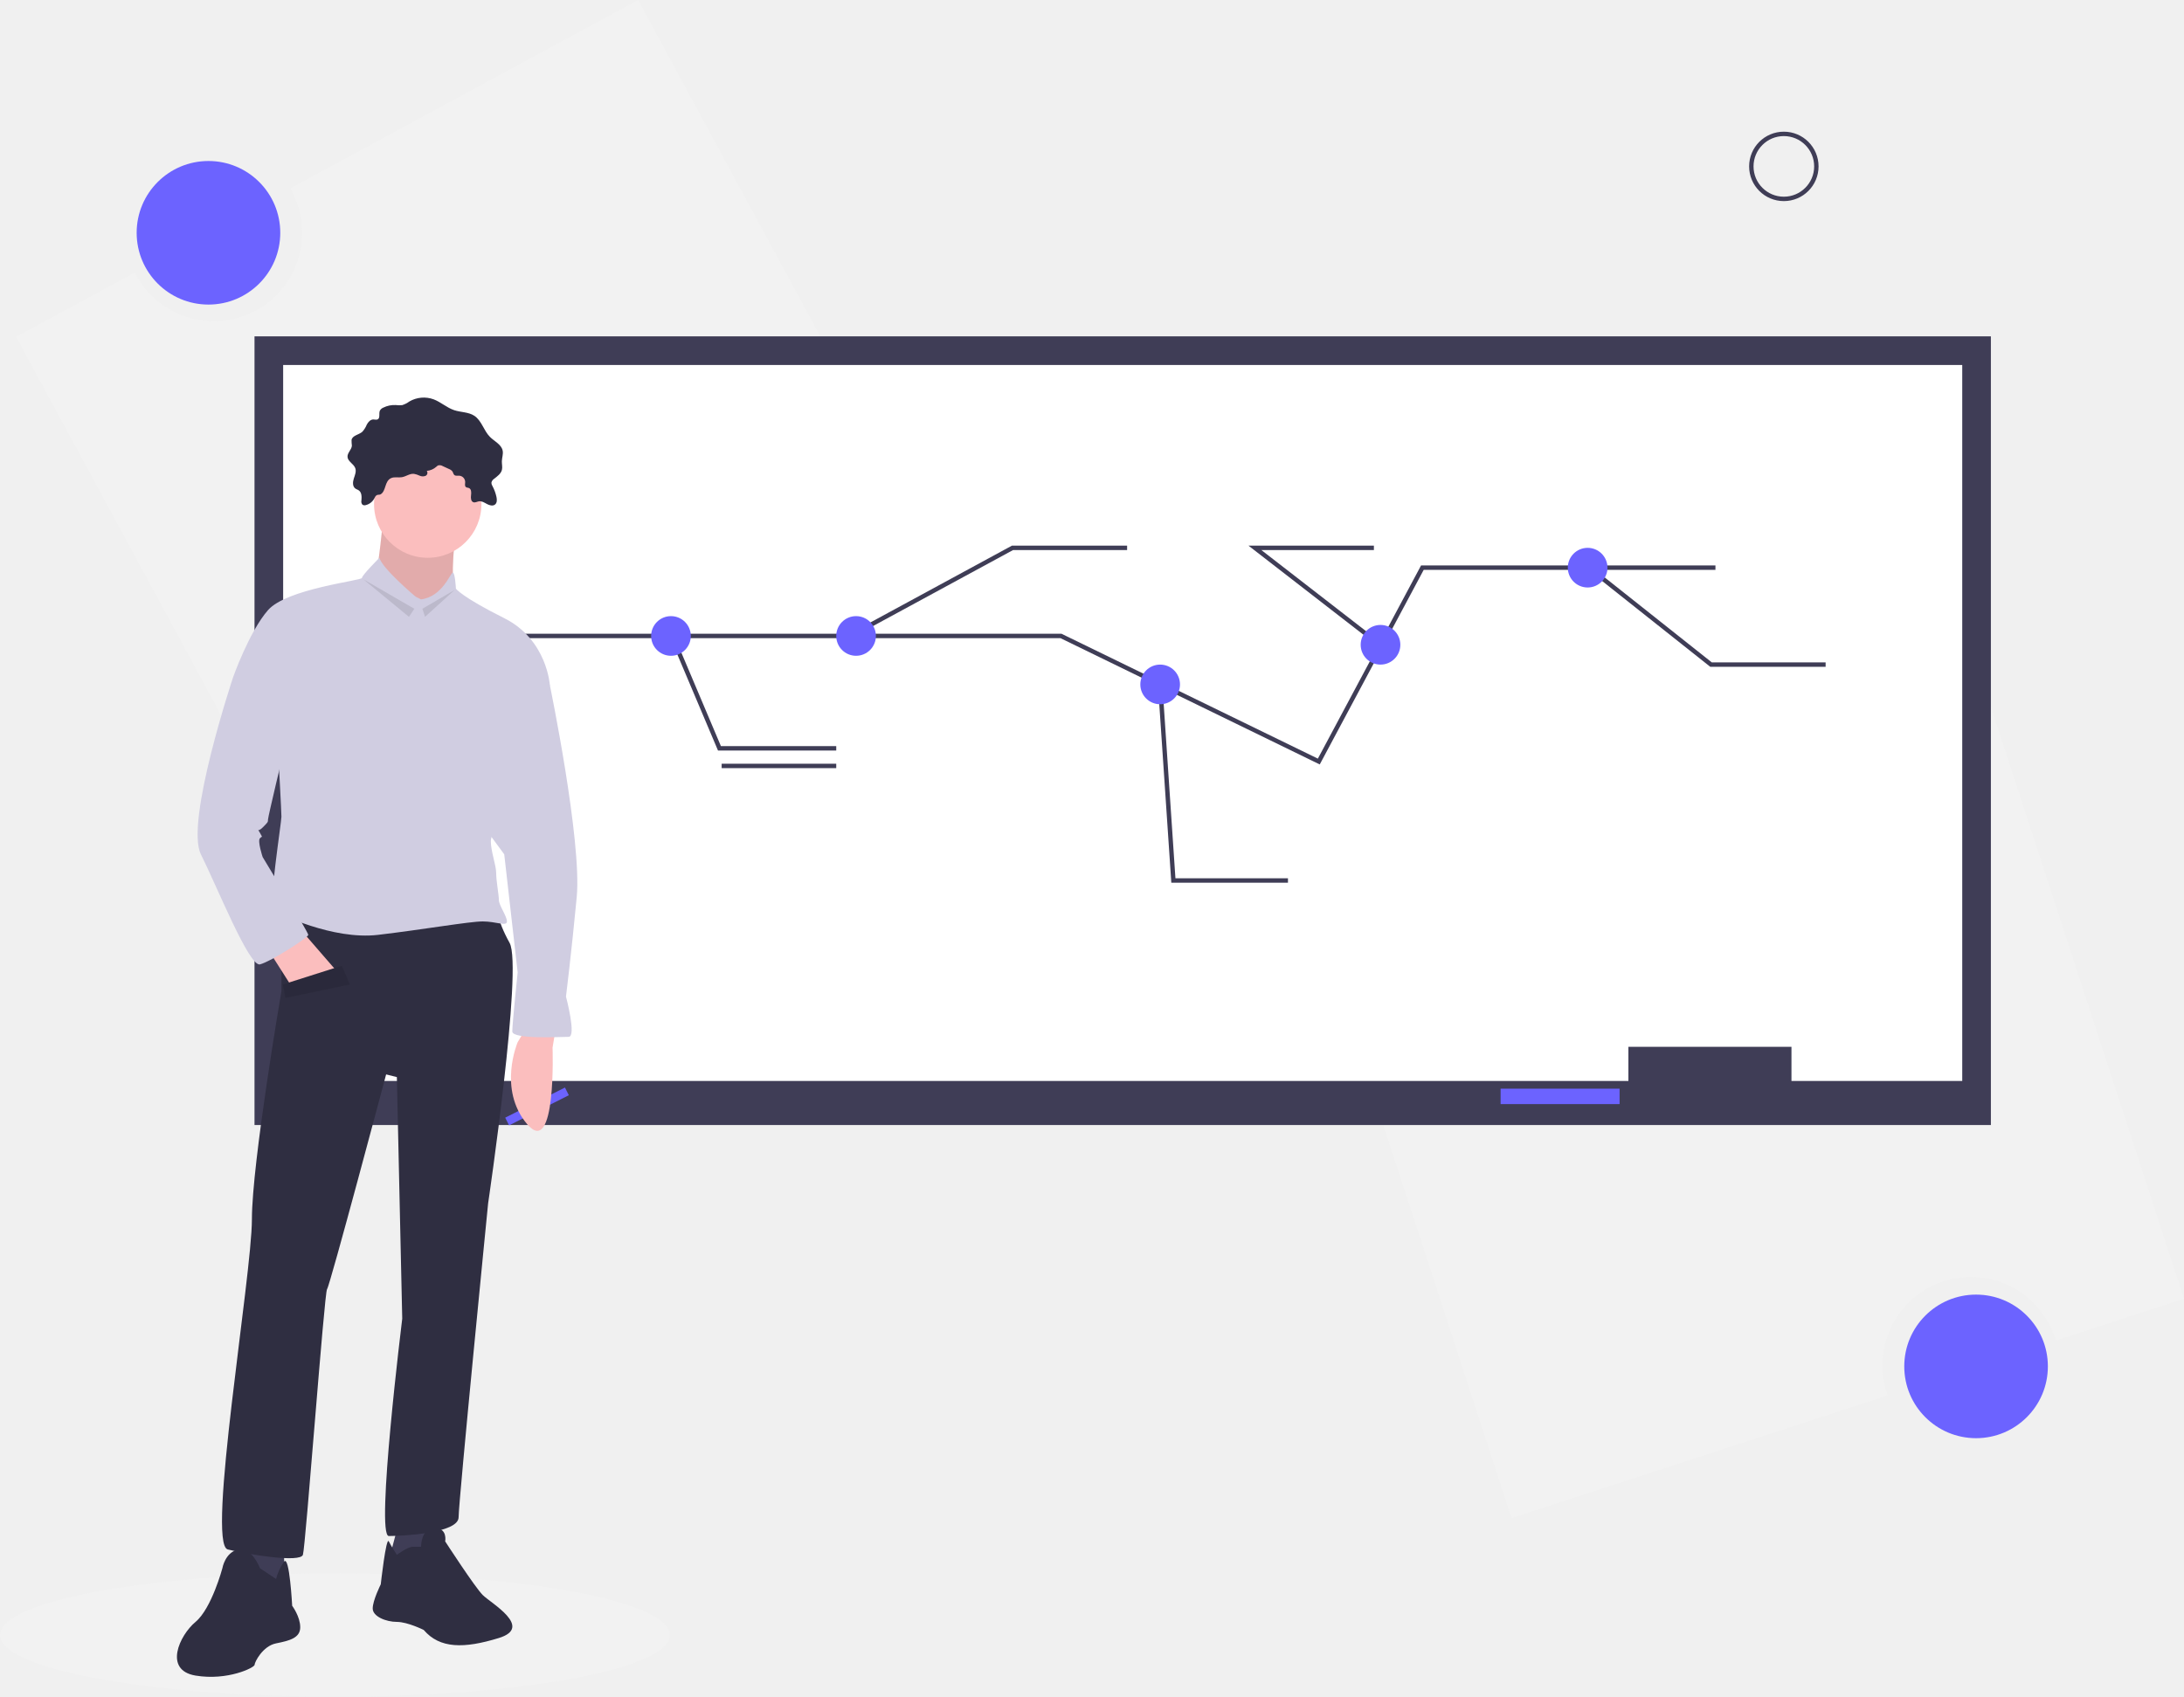
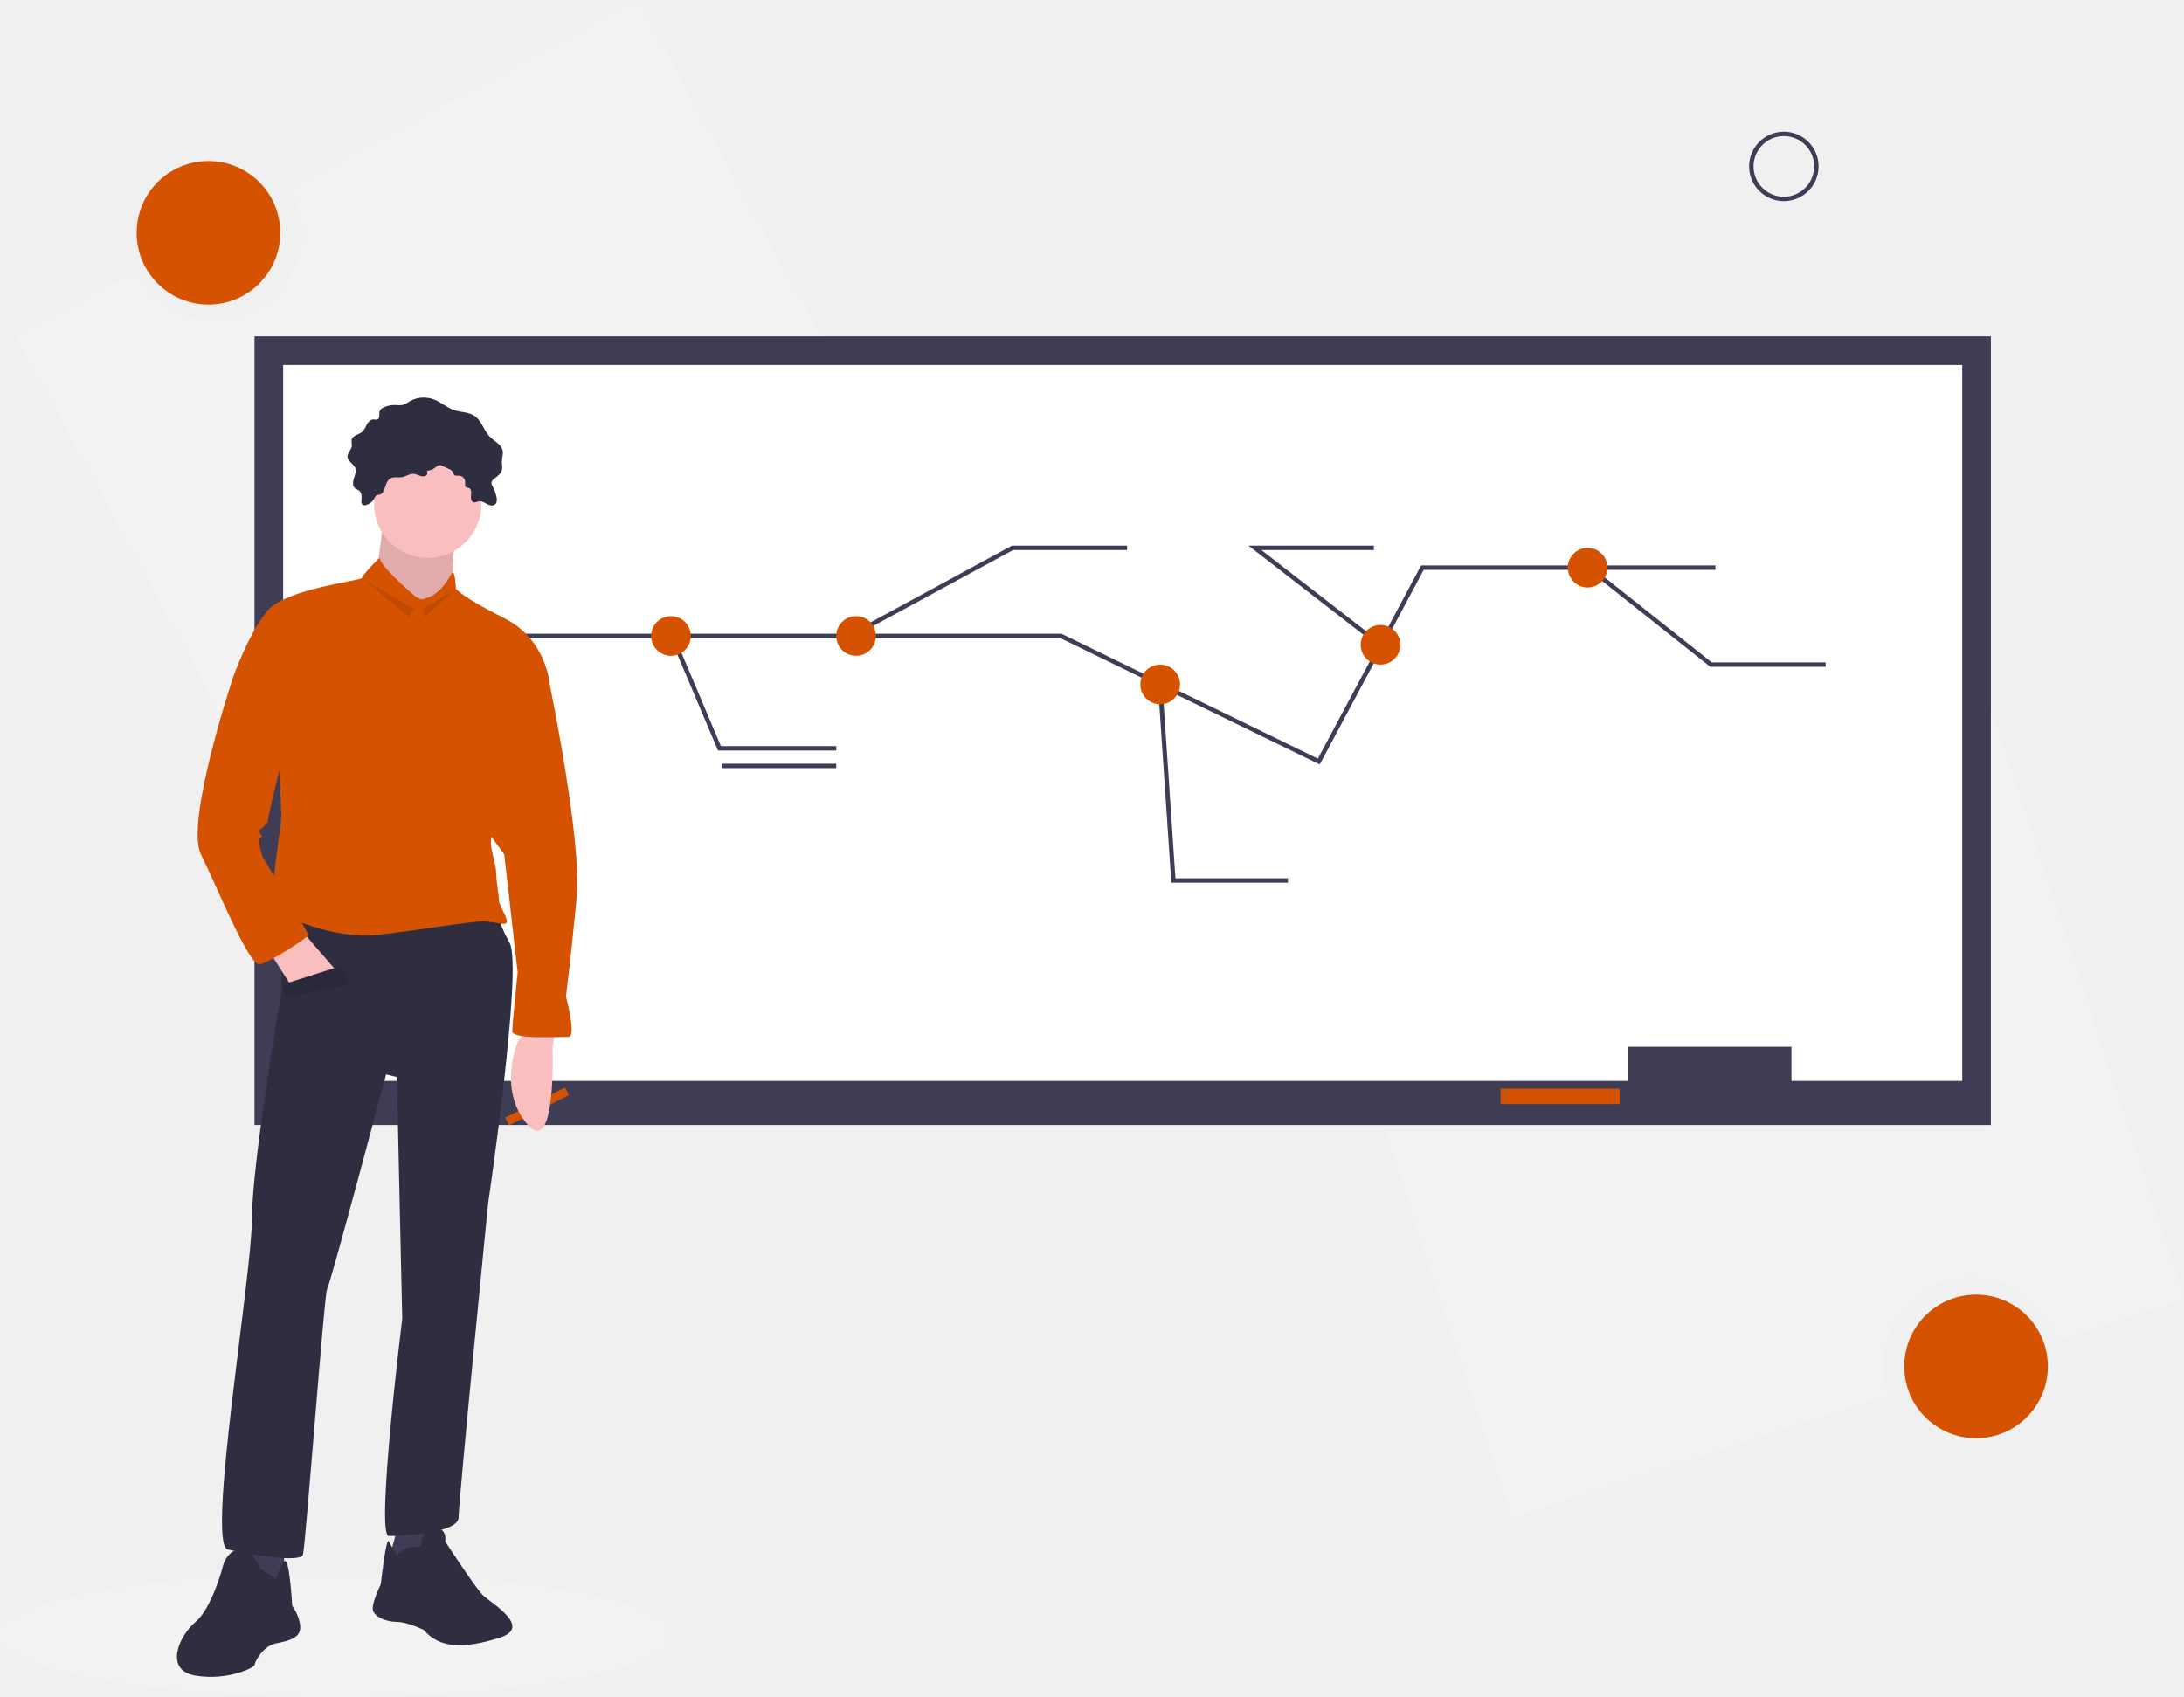
- <svg xmlns="http://www.w3.org/2000/svg" id="e7b3b0c3-1e4f-480c-906c-c03021e90d10" data-name="Layer 1" width="991.14" height="770.178" viewBox="0 0 991.14 770.178">
-   <path d="M394.011,64.911,236.158,150.413a40.156,40.156,0,1,1-70.587,38.234l-53.823,29.154L251.167,475.195,533.43,322.305Z" transform="translate(-104.4301 -64.91113)" fill="#f2f2f2" />
-   <circle cx="94.604" cy="105.668" r="32.587" fill="#6c63ff" />
-   <path d="M790.385,753.975l170.672-55.671a40.156,40.156,0,1,1,76.319-24.894l58.194-18.982-90.777-278.297L699.608,475.679Z" transform="translate(-104.4301 -64.91113)" fill="#f2f2f2" />
-   <circle cx="896.776" cy="620.244" r="32.587" fill="#6c63ff" />
-   <rect x="115.5" y="152.678" width="788" height="358" fill="#3f3d56" />
-   <rect x="128.5" y="165.678" width="762" height="325" fill="#fff" />
-   <rect x="739" y="475.178" width="74" height="25" fill="#3f3d56" />
-   <rect x="681" y="494.178" width="54" height="7" fill="#6c63ff" />
-   <polyline points="190.5 288.678 481.5 288.678 526.616 310.657 598.5 345.678 645.5 257.678 778.5 257.678" fill="none" stroke="#3f3d56" stroke-miterlimit="10" stroke-width="2" />
-   <polyline points="304.925 288.678 326.5 339.678 379.5 339.678" fill="none" stroke="#3f3d56" stroke-miterlimit="10" stroke-width="2" />
-   <polyline points="385.807 288.678 459.5 248.678 511.5 248.678" fill="none" stroke="#3f3d56" stroke-miterlimit="10" stroke-width="2" />
-   <circle cx="304.5" cy="288.678" r="9" fill="#6c63ff" />
-   <circle cx="388.5" cy="288.678" r="9" fill="#6c63ff" />
-   <polyline points="526.5 310.678 532.5 399.678 584.5 399.678" fill="none" stroke="#3f3d56" stroke-miterlimit="10" stroke-width="2" />
-   <polyline points="626.65 292.971 569.5 248.678 623.5 248.678" fill="none" stroke="#3f3d56" stroke-miterlimit="10" stroke-width="2" />
-   <polyline points="721.051 257.678 776.5 301.678 828.5 301.678" fill="none" stroke="#3f3d56" stroke-miterlimit="10" stroke-width="2" />
-   <circle cx="526.5" cy="310.678" r="9" fill="#6c63ff" />
-   <circle cx="720.5" cy="257.678" r="9" fill="#6c63ff" />
-   <circle cx="626.5" cy="292.678" r="9" fill="#6c63ff" />
-   <line x1="327.5" y1="347.678" x2="379.5" y2="347.678" fill="none" stroke="#3f3d56" stroke-miterlimit="10" stroke-width="2" />
-   <path d="M615.93,322.589h0Z" transform="translate(-104.4301 -64.91113)" fill="none" stroke="#3f3d56" stroke-miterlimit="10" stroke-width="2" />
-   <path d="M727.93,321.589h0Z" transform="translate(-104.4301 -64.91113)" fill="none" stroke="#3f3d56" stroke-miterlimit="10" stroke-width="2" />
-   <path d="M727.93,329.589h0Z" transform="translate(-104.4301 -64.91113)" fill="none" stroke="#3f3d56" stroke-miterlimit="10" stroke-width="2" />
-   <path d="M932.93,374.589h0Z" transform="translate(-104.4301 -64.91113)" fill="none" stroke="#3f3d56" stroke-miterlimit="10" stroke-width="2" />
-   <path d="M913.93,382.589h0Z" transform="translate(-104.4301 -64.91113)" fill="none" stroke="#3f3d56" stroke-miterlimit="10" stroke-width="2" />
-   <path d="M688.93,472.589h0Z" transform="translate(-104.4301 -64.91113)" fill="none" stroke="#3f3d56" stroke-miterlimit="10" stroke-width="2" />
-   <circle cx="809.542" cy="75.53" r="14.756" fill="none" stroke="#3f3d56" stroke-miterlimit="10" stroke-width="2" />
-   <ellipse cx="152" cy="742.178" rx="152" ry="28" fill="#f2f2f2" />
-   <polygon points="256.389 493.658 229.272 507.339 231.027 510.834 258.143 497.153 256.389 493.658" fill="#6c63ff" />
-   <path d="M356.41,533.122l-1.218,7.309s1.827,50.557-11.573,34.72-4.264-37.156-4.264-37.156l3.655-6.091Z" transform="translate(-104.4301 -64.91113)" fill="#fbbebe" />
-   <path d="M278.443,299.221s-2.436,25.583-3.655,26.801,18.274,24.365,18.274,24.365l17.055-15.837s-1.218-23.146,2.436-28.019S278.443,299.221,278.443,299.221Z" transform="translate(-104.4301 -64.91113)" fill="#fbbebe" />
-   <path d="M278.443,299.221s-2.436,25.583-3.655,26.801,18.274,24.365,18.274,24.365l17.055-15.837s-1.218-23.146,2.436-28.019S278.443,299.221,278.443,299.221Z" transform="translate(-104.4301 -64.91113)" opacity="0.1" />
-   <polygon points="128.939 700.894 128.939 722.822 120.411 724.041 108.229 720.386 111.883 697.239 128.939 700.894" fill="#3f3d56" />
-   <path d="M222.405,776.769s-3.655-9.746-9.746-8.528-7.309,8.528-7.309,8.528-4.873,18.274-12.182,24.365-14.619,21.928,0,24.365,26.801-3.655,26.801-4.873,3.655-8.528,9.746-9.746,10.964-2.436,10.964-7.309-3.655-9.746-3.655-9.746-1.218-23.108-3.655-20.082a24.234,24.234,0,0,0-3.655,7.899Z" transform="translate(-104.4301 -64.91113)" fill="#2f2e41" />
-   <polygon points="181.323 689.93 176.45 708.203 188.632 710.64 194.723 704.549 195.941 688.712 181.323 689.93" fill="#3f3d56" />
-   <path d="M284.534,770.678s4.873-3.655,7.309-3.655h3.655s0-8.528,6.091-8.528,4.873,6.091,4.873,6.091,13.401,20.71,17.055,24.365,23.146,14.619,7.309,19.492-26.801,4.873-34.111-3.655c0,0-7.309-3.655-12.182-3.655s-10.964-2.436-10.964-6.091,3.655-10.964,3.655-10.964,2.436-21.928,3.655-19.492S284.534,770.678,284.534,770.678Z" transform="translate(-104.4301 -64.91113)" fill="#2f2e41" />
-   <path d="M232.15,474.647v40.202s-13.401,77.967-13.401,103.55-20.71,147.406-10.964,149.843,32.892,6.091,34.111,2.436,9.746-119.387,10.964-120.605,26.801-97.459,26.801-97.459l4.873,1.218,2.436,109.641s-12.182,98.677-6.091,98.677,31.674-1.218,31.674-8.528,13.401-142.533,13.401-142.533,15.837-107.205,9.746-118.169-6.091-17.055-6.091-17.055Z" transform="translate(-104.4301 -64.91113)" fill="#2f2e41" />
-   <circle cx="194.114" cy="228.828" r="24.365" fill="#fbbebe" />
-   <path d="M293.062,335.769s-15.228-12.791-16.446-17.664c0,0-7.919,7.919-7.919,9.137s-34.111,4.873-42.638,14.619-15.837,30.456-15.837,30.456l20.71,38.983s1.218,21.928,1.218,24.365-6.091,41.42-3.655,42.638,26.801,13.401,47.511,10.964,41.42-6.091,47.511-6.091,10.964,2.436,10.964,0-3.655-7.309-3.655-9.746-1.218-8.528-1.218-12.182-2.436-9.746-2.436-14.619,26.801-70.658,26.801-70.658-1.218-20.71-20.71-30.456-21.928-13.401-21.928-13.401-.38-7.309-1.408-7.309-4.683,10.964-14.429,12.182Z" transform="translate(-104.4301 -64.91113)" fill="#d0cde1" />
-   <polygon points="122.847 432.883 131.375 446.283 153.303 441.41 137.466 423.137 122.847 432.883" fill="#fbbebe" />
-   <path d="M346.664,366.224l7.309,9.746s14.619,70.658,12.182,96.24-4.873,45.075-4.873,45.075,4.873,18.274,1.218,18.274-25.583,1.218-25.583-2.436S339.355,506.321,339.355,506.321L333.264,452.719l-13.401-18.274Z" transform="translate(-104.4301 -64.91113)" fill="#d0cde1" />
-   <path d="M281.995,281.911c1.494-.633,3.22-.119,4.82-.39,1.878-.317,3.559-1.709,5.455-1.533a10.484,10.484,0,0,1,2.597.843,3.391,3.391,0,0,0,2.661.095,1.512,1.512,0,0,0,.579-2.271,7.52,7.52,0,0,0,4.327-1.863,3.23,3.23,0,0,1,.826-.62,2.696,2.696,0,0,1,2.122.331l2.788,1.285a3.526,3.526,0,0,1,1.593,1.14c.332.517.396,1.212.866,1.608.599.505,1.495.258,2.277.307a2.912,2.912,0,0,1,2.63,2.84c-.011.818-.309,1.822.338,2.322.375.29.908.244,1.348.422,1.139.463,1.144,2.049.976,3.267s-.085,2.825,1.086,3.2c.825.264,1.667-.299,2.524-.424,1.293-.189,2.488.619,3.639,1.238s2.679,1.036,3.676.192c.928-.785.868-2.221.613-3.41a18.79,18.79,0,0,0-1.787-4.887,3.102,3.102,0,0,1-.518-1.521,2.754,2.754,0,0,1,1.278-1.86c1.41-1.115,3.032-2.237,3.488-3.975.335-1.276-.042-2.621-.013-3.94.035-1.605.673-3.202.374-4.779-.542-2.858-3.723-4.234-5.777-6.294-2.822-2.832-3.738-7.361-7.067-9.573-2.664-1.769-6.148-1.558-9.182-2.571-3.332-1.112-6.015-3.667-9.302-4.907a12.963,12.963,0,0,0-11.019.966,11.028,11.028,0,0,1-3.239,1.655,11.647,11.647,0,0,1-2.949-.034,11.381,11.381,0,0,0-5.623,1.16,3.144,3.144,0,0,0-1.575,1.382c-.589,1.307.266,3.35-1.024,3.975-.601.291-1.312.012-1.98.027-1.299.029-2.299,1.159-2.917,2.302a11.033,11.033,0,0,1-2.044,3.29c-1.588,1.391-4.474,1.621-4.889,3.691a20.124,20.124,0,0,0,.149,2.622c-.12,1.835-2.083,3.229-1.981,5.064.118,2.117,2.808,3.152,3.527,5.147.548,1.519-.173,3.161-.669,4.698s-.645,3.506.635,4.49c.502.386,1.148.544,1.66.916,1.325.964,1.308,2.908,1.161,4.54a2.135,2.135,0,0,0,.481,1.944,1.799,1.799,0,0,0,1.472.177,6.01,6.01,0,0,0,3.804-2.862c.427-.705.512-1.327,1.288-1.702.526-.254,1.165-.027,1.7-.357C279.746,287.709,278.869,283.236,281.995,281.911Z" transform="translate(-104.4301 -64.91113)" fill="#2f2e41" />
-   <path d="M213.877,368.661l-3.655,3.655S188.294,438.1,195.603,452.719s21.928,51.166,26.801,49.948,21.928-12.182,21.928-13.401-20.71-35.329-20.71-35.329-2.436-7.309-1.218-8.528,1.218,0,0-2.436-1.218,0,1.218-2.436,2.436-2.436,2.436-3.655,7.309-31.674,7.309-31.674Z" transform="translate(-104.4301 -64.91113)" fill="#d0cde1" />
-   <polygon points="128.329 446.892 155.131 438.365 158.785 446.892 129.548 452.983 128.329 446.892" fill="#2f2e41" />
-   <polygon points="128.329 446.892 155.131 438.365 158.785 446.892 129.548 452.983 128.329 446.892" opacity="0.1" />
-   <polygon points="164.876 262.939 185.586 279.994 188.023 276.339 164.876 262.939" opacity="0.1" />
-   <polygon points="206.296 267.812 191.678 276.339 192.896 279.994 206.296 267.812" opacity="0.1" />
+ <svg xmlns="http://www.w3.org/2000/svg" id="e7b3b0c3-1e4f-480c-906c-c03021e90d10" data-name="Layer 1" width="991.14" height="770.178" viewBox="0 0 991.14 770.178" version="1.1">
+   <defs id="defs101" />
+   <path d="M394.011,64.911,236.158,150.413a40.156,40.156,0,1,1-70.587,38.234l-53.823,29.154L251.167,475.195,533.43,322.305Z" transform="translate(-104.4301 -64.91113)" fill="#f2f2f2" id="path4" />
+   <circle cx="94.604" cy="105.668" r="32.587" fill="#6c63ff" id="circle6" style="fill:#d55300;fill-opacity:1" />
+   <path d="M790.385,753.975l170.672-55.671a40.156,40.156,0,1,1,76.319-24.894l58.194-18.982-90.777-278.297L699.608,475.679Z" transform="translate(-104.4301 -64.91113)" fill="#f2f2f2" id="path8" />
+   <circle cx="896.776" cy="620.244" r="32.587" fill="#6c63ff" id="circle10" style="fill:#d55300;fill-opacity:1" />
+   <rect x="115.5" y="152.678" width="788" height="358" fill="#3f3d56" id="rect12" />
+   <rect x="128.5" y="165.678" width="762" height="325" fill="#fff" id="rect14" />
+   <rect x="739" y="475.178" width="74" height="25" fill="#3f3d56" id="rect16" />
+   <rect x="681" y="494.178" width="54" height="7" fill="#6c63ff" id="rect18" style="fill:#d55300;fill-opacity:1" />
+   <polyline points="190.5 288.678 481.5 288.678 526.616 310.657 598.5 345.678 645.5 257.678 778.5 257.678" fill="none" stroke="#3f3d56" stroke-miterlimit="10" stroke-width="2" id="polyline20" />
+   <polyline points="304.925 288.678 326.5 339.678 379.5 339.678" fill="none" stroke="#3f3d56" stroke-miterlimit="10" stroke-width="2" id="polyline22" />
+   <polyline points="385.807 288.678 459.5 248.678 511.5 248.678" fill="none" stroke="#3f3d56" stroke-miterlimit="10" stroke-width="2" id="polyline24" />
+   <circle cx="304.5" cy="288.678" r="9" fill="#6c63ff" id="circle26" style="fill:#d55300;fill-opacity:1" />
+   <circle cx="388.5" cy="288.678" r="9" fill="#6c63ff" id="circle28" style="fill:#d55300;fill-opacity:1" />
+   <polyline points="526.5 310.678 532.5 399.678 584.5 399.678" fill="none" stroke="#3f3d56" stroke-miterlimit="10" stroke-width="2" id="polyline30" />
+   <polyline points="626.65 292.971 569.5 248.678 623.5 248.678" fill="none" stroke="#3f3d56" stroke-miterlimit="10" stroke-width="2" id="polyline32" />
+   <polyline points="721.051 257.678 776.5 301.678 828.5 301.678" fill="none" stroke="#3f3d56" stroke-miterlimit="10" stroke-width="2" id="polyline34" />
+   <circle cx="526.5" cy="310.678" r="9" fill="#6c63ff" id="circle36" style="fill:#d55300;fill-opacity:1" />
+   <circle cx="720.5" cy="257.678" r="9" fill="#6c63ff" id="circle38" style="fill:#d55300;fill-opacity:1" />
+   <circle cx="626.5" cy="292.678" r="9" fill="#6c63ff" id="circle40" style="fill:#d55300;fill-opacity:1" />
+   <line x1="327.5" y1="347.678" x2="379.5" y2="347.678" fill="none" stroke="#3f3d56" stroke-miterlimit="10" stroke-width="2" id="line42" />
+   <path d="M615.93,322.589h0Z" transform="translate(-104.4301 -64.91113)" fill="none" stroke="#3f3d56" stroke-miterlimit="10" stroke-width="2" id="path44" />
+   <path d="M727.93,321.589h0Z" transform="translate(-104.4301 -64.91113)" fill="none" stroke="#3f3d56" stroke-miterlimit="10" stroke-width="2" id="path46" />
+   <path d="M727.93,329.589h0Z" transform="translate(-104.4301 -64.91113)" fill="none" stroke="#3f3d56" stroke-miterlimit="10" stroke-width="2" id="path48" />
+   <path d="M932.93,374.589h0Z" transform="translate(-104.4301 -64.91113)" fill="none" stroke="#3f3d56" stroke-miterlimit="10" stroke-width="2" id="path50" />
+   <path d="M913.93,382.589h0Z" transform="translate(-104.4301 -64.91113)" fill="none" stroke="#3f3d56" stroke-miterlimit="10" stroke-width="2" id="path52" />
+   <path d="M688.93,472.589h0Z" transform="translate(-104.4301 -64.91113)" fill="none" stroke="#3f3d56" stroke-miterlimit="10" stroke-width="2" id="path54" />
+   <circle cx="809.542" cy="75.53" r="14.756" fill="none" stroke="#3f3d56" stroke-miterlimit="10" stroke-width="2" id="circle56" />
+   <ellipse cx="152" cy="742.178" rx="152" ry="28" fill="#f2f2f2" id="ellipse58" />
+   <polygon points="256.389 493.658 229.272 507.339 231.027 510.834 258.143 497.153 256.389 493.658" fill="#6c63ff" id="polygon60" style="fill:#d55300;fill-opacity:1" />
+   <path d="M356.41,533.122l-1.218,7.309s1.827,50.557-11.573,34.72-4.264-37.156-4.264-37.156l3.655-6.091Z" transform="translate(-104.4301 -64.91113)" fill="#fbbebe" id="path62" />
+   <path d="M278.443,299.221s-2.436,25.583-3.655,26.801,18.274,24.365,18.274,24.365l17.055-15.837s-1.218-23.146,2.436-28.019S278.443,299.221,278.443,299.221Z" transform="translate(-104.4301 -64.91113)" fill="#fbbebe" id="path64" />
+   <path d="M278.443,299.221s-2.436,25.583-3.655,26.801,18.274,24.365,18.274,24.365l17.055-15.837s-1.218-23.146,2.436-28.019S278.443,299.221,278.443,299.221Z" transform="translate(-104.4301 -64.91113)" opacity="0.1" id="path66" />
+   <polygon points="128.939 700.894 128.939 722.822 120.411 724.041 108.229 720.386 111.883 697.239 128.939 700.894" fill="#3f3d56" id="polygon68" />
+   <path d="M222.405,776.769s-3.655-9.746-9.746-8.528-7.309,8.528-7.309,8.528-4.873,18.274-12.182,24.365-14.619,21.928,0,24.365,26.801-3.655,26.801-4.873,3.655-8.528,9.746-9.746,10.964-2.436,10.964-7.309-3.655-9.746-3.655-9.746-1.218-23.108-3.655-20.082a24.234,24.234,0,0,0-3.655,7.899Z" transform="translate(-104.4301 -64.91113)" fill="#2f2e41" id="path70" />
+   <polygon points="181.323 689.93 176.45 708.203 188.632 710.64 194.723 704.549 195.941 688.712 181.323 689.93" fill="#3f3d56" id="polygon72" />
+   <path d="M284.534,770.678s4.873-3.655,7.309-3.655h3.655s0-8.528,6.091-8.528,4.873,6.091,4.873,6.091,13.401,20.71,17.055,24.365,23.146,14.619,7.309,19.492-26.801,4.873-34.111-3.655c0,0-7.309-3.655-12.182-3.655s-10.964-2.436-10.964-6.091,3.655-10.964,3.655-10.964,2.436-21.928,3.655-19.492S284.534,770.678,284.534,770.678Z" transform="translate(-104.4301 -64.91113)" fill="#2f2e41" id="path74" />
+   <path d="M232.15,474.647v40.202s-13.401,77.967-13.401,103.55-20.71,147.406-10.964,149.843,32.892,6.091,34.111,2.436,9.746-119.387,10.964-120.605,26.801-97.459,26.801-97.459l4.873,1.218,2.436,109.641s-12.182,98.677-6.091,98.677,31.674-1.218,31.674-8.528,13.401-142.533,13.401-142.533,15.837-107.205,9.746-118.169-6.091-17.055-6.091-17.055Z" transform="translate(-104.4301 -64.91113)" fill="#2f2e41" id="path76" />
+   <circle cx="194.114" cy="228.828" r="24.365" fill="#fbbebe" id="circle78" />
+   <path d="M293.062,335.769s-15.228-12.791-16.446-17.664c0,0-7.919,7.919-7.919,9.137s-34.111,4.873-42.638,14.619-15.837,30.456-15.837,30.456l20.71,38.983s1.218,21.928,1.218,24.365-6.091,41.42-3.655,42.638,26.801,13.401,47.511,10.964,41.42-6.091,47.511-6.091,10.964,2.436,10.964,0-3.655-7.309-3.655-9.746-1.218-8.528-1.218-12.182-2.436-9.746-2.436-14.619,26.801-70.658,26.801-70.658-1.218-20.71-20.71-30.456-21.928-13.401-21.928-13.401-.38-7.309-1.408-7.309-4.683,10.964-14.429,12.182Z" transform="translate(-104.4301 -64.91113)" fill="#d0cde1" id="path80" style="fill:#d55300;fill-opacity:1" />
+   <polygon points="122.847 432.883 131.375 446.283 153.303 441.41 137.466 423.137 122.847 432.883" fill="#fbbebe" id="polygon82" />
+   <path d="M346.664,366.224l7.309,9.746s14.619,70.658,12.182,96.24-4.873,45.075-4.873,45.075,4.873,18.274,1.218,18.274-25.583,1.218-25.583-2.436S339.355,506.321,339.355,506.321L333.264,452.719l-13.401-18.274Z" transform="translate(-104.4301 -64.91113)" fill="#d0cde1" id="path84" style="fill:#d55300;fill-opacity:1" />
+   <path d="M281.995,281.911c1.494-.633,3.22-.119,4.82-.39,1.878-.317,3.559-1.709,5.455-1.533a10.484,10.484,0,0,1,2.597.843,3.391,3.391,0,0,0,2.661.095,1.512,1.512,0,0,0,.579-2.271,7.52,7.52,0,0,0,4.327-1.863,3.23,3.23,0,0,1,.826-.62,2.696,2.696,0,0,1,2.122.331l2.788,1.285a3.526,3.526,0,0,1,1.593,1.14c.332.517.396,1.212.866,1.608.599.505,1.495.258,2.277.307a2.912,2.912,0,0,1,2.63,2.84c-.011.818-.309,1.822.338,2.322.375.29.908.244,1.348.422,1.139.463,1.144,2.049.976,3.267s-.085,2.825,1.086,3.2c.825.264,1.667-.299,2.524-.424,1.293-.189,2.488.619,3.639,1.238s2.679,1.036,3.676.192c.928-.785.868-2.221.613-3.41a18.79,18.79,0,0,0-1.787-4.887,3.102,3.102,0,0,1-.518-1.521,2.754,2.754,0,0,1,1.278-1.86c1.41-1.115,3.032-2.237,3.488-3.975.335-1.276-.042-2.621-.013-3.94.035-1.605.673-3.202.374-4.779-.542-2.858-3.723-4.234-5.777-6.294-2.822-2.832-3.738-7.361-7.067-9.573-2.664-1.769-6.148-1.558-9.182-2.571-3.332-1.112-6.015-3.667-9.302-4.907a12.963,12.963,0,0,0-11.019.966,11.028,11.028,0,0,1-3.239,1.655,11.647,11.647,0,0,1-2.949-.034,11.381,11.381,0,0,0-5.623,1.16,3.144,3.144,0,0,0-1.575,1.382c-.589,1.307.266,3.35-1.024,3.975-.601.291-1.312.012-1.98.027-1.299.029-2.299,1.159-2.917,2.302a11.033,11.033,0,0,1-2.044,3.29c-1.588,1.391-4.474,1.621-4.889,3.691a20.124,20.124,0,0,0,.149,2.622c-.12,1.835-2.083,3.229-1.981,5.064.118,2.117,2.808,3.152,3.527,5.147.548,1.519-.173,3.161-.669,4.698s-.645,3.506.635,4.49c.502.386,1.148.544,1.66.916,1.325.964,1.308,2.908,1.161,4.54a2.135,2.135,0,0,0,.481,1.944,1.799,1.799,0,0,0,1.472.177,6.01,6.01,0,0,0,3.804-2.862c.427-.705.512-1.327,1.288-1.702.526-.254,1.165-.027,1.7-.357C279.746,287.709,278.869,283.236,281.995,281.911Z" transform="translate(-104.4301 -64.91113)" fill="#2f2e41" id="path86" />
+   <path d="M213.877,368.661l-3.655,3.655S188.294,438.1,195.603,452.719s21.928,51.166,26.801,49.948,21.928-12.182,21.928-13.401-20.71-35.329-20.71-35.329-2.436-7.309-1.218-8.528,1.218,0,0-2.436-1.218,0,1.218-2.436,2.436-2.436,2.436-3.655,7.309-31.674,7.309-31.674Z" transform="translate(-104.4301 -64.91113)" fill="#d0cde1" id="path88" style="fill:#d55300;fill-opacity:1" />
+   <polygon points="128.329 446.892 155.131 438.365 158.785 446.892 129.548 452.983 128.329 446.892" fill="#2f2e41" id="polygon90" />
+   <polygon points="128.329 446.892 155.131 438.365 158.785 446.892 129.548 452.983 128.329 446.892" opacity="0.1" id="polygon92" />
+   <polygon points="164.876 262.939 185.586 279.994 188.023 276.339 164.876 262.939" opacity="0.1" id="polygon94" />
+   <polygon points="206.296 267.812 191.678 276.339 192.896 279.994 206.296 267.812" opacity="0.1" id="polygon96" />
</svg>
